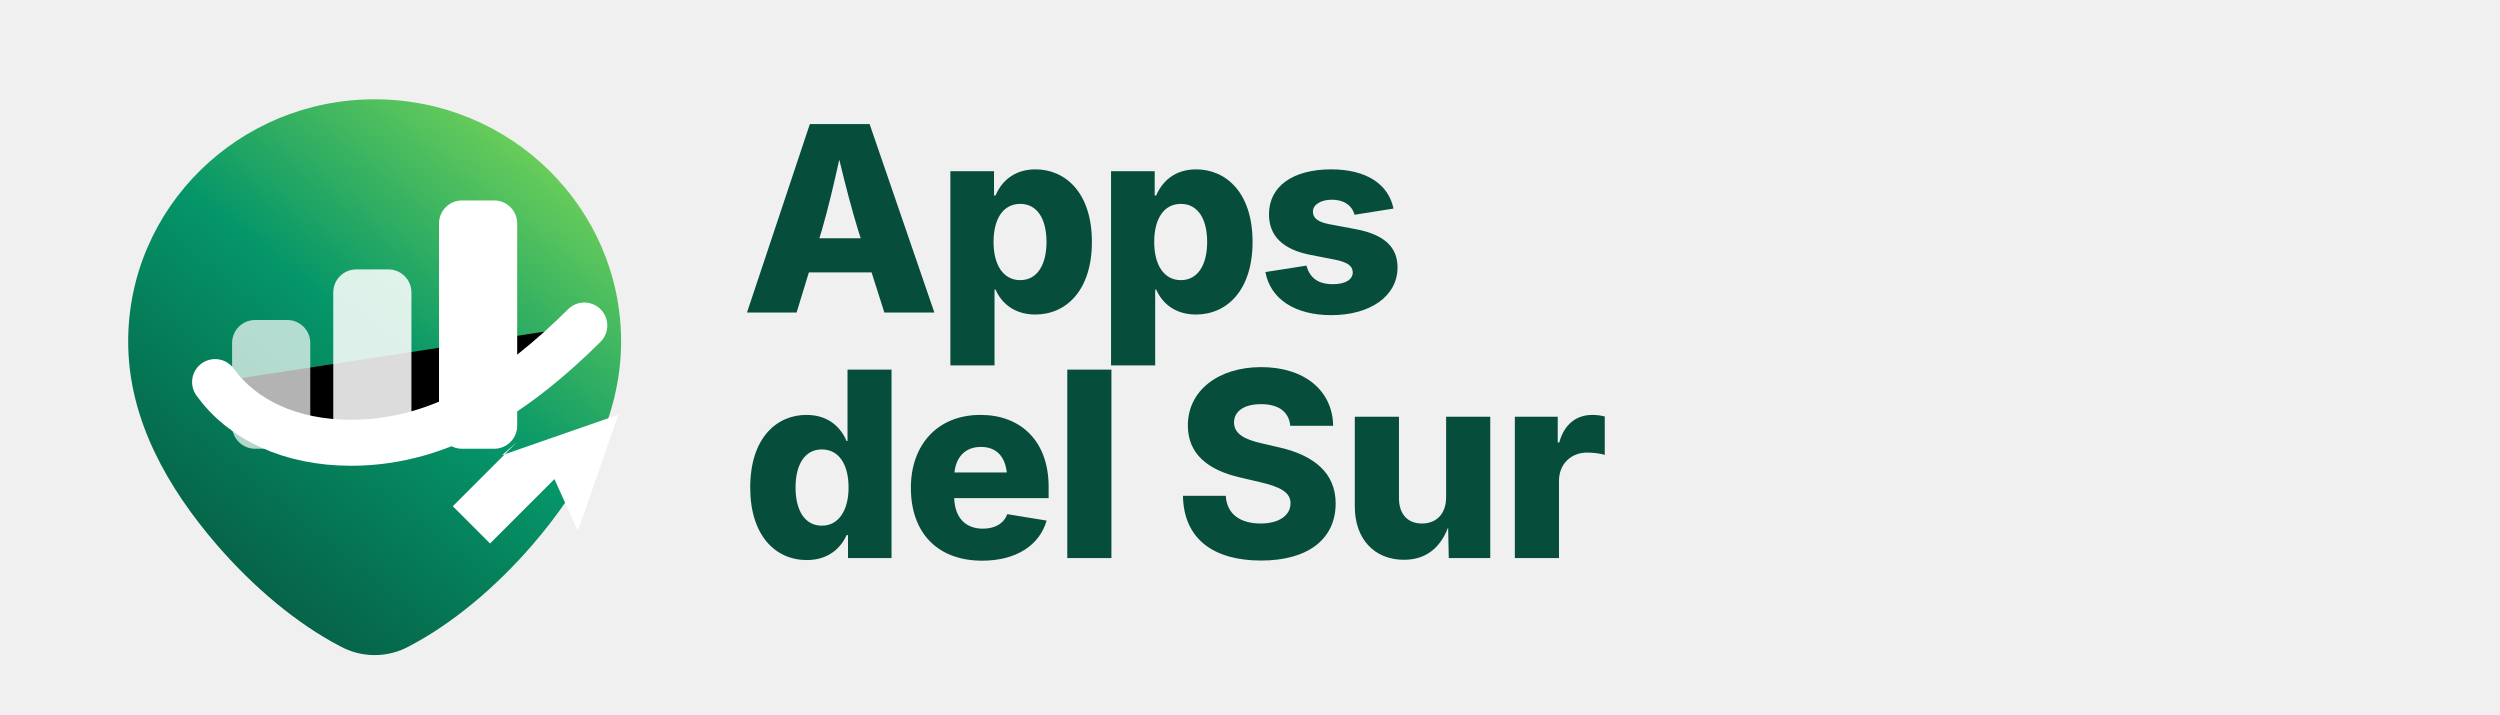
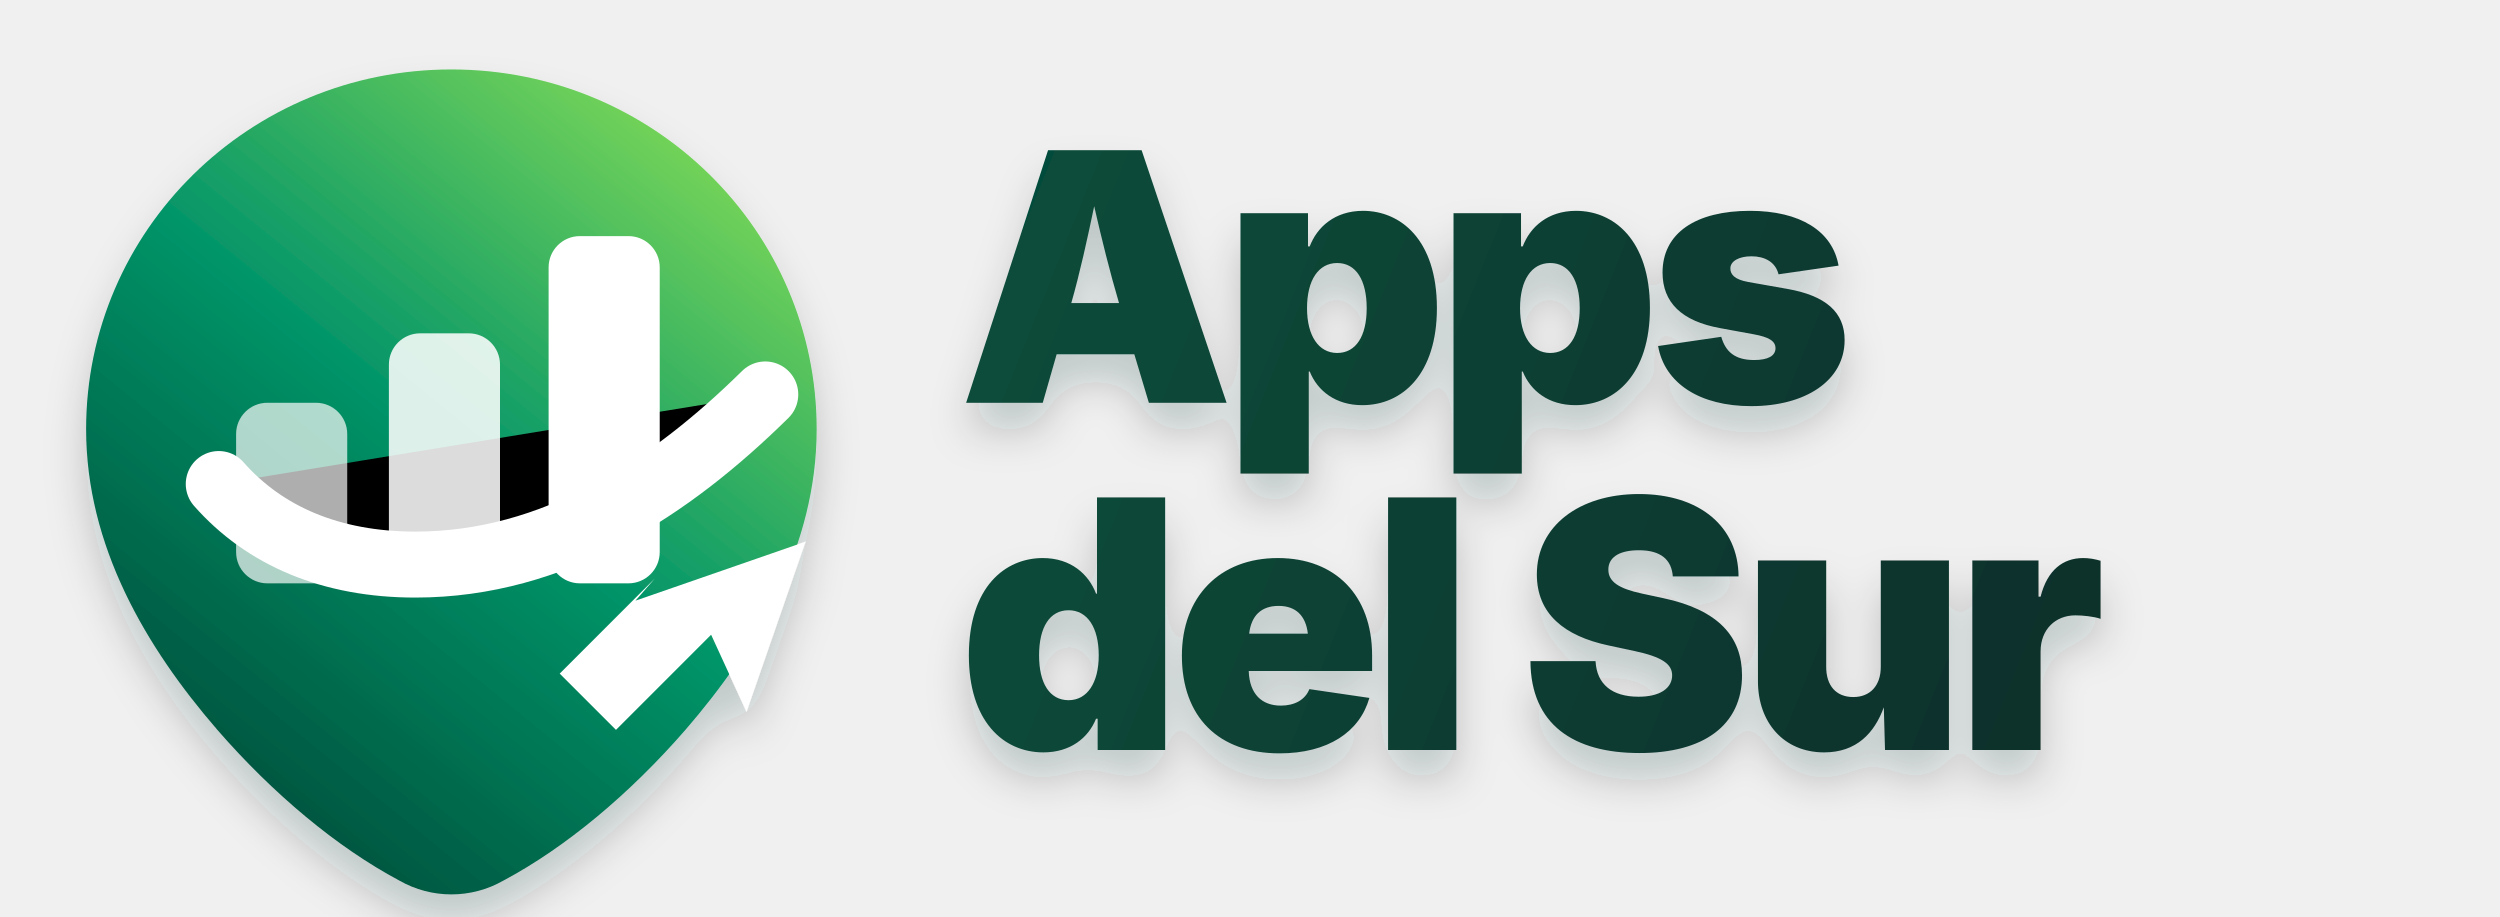
- <svg xmlns="http://www.w3.org/2000/svg" viewBox="0 0 560 160" role="img" aria-labelledby="title desc">
+ <svg xmlns="http://www.w3.org/2000/svg" viewBox="0 0 360 132" role="img" aria-labelledby="title desc">
  <defs>
-     <linearGradient id="g" x1="30" y1="138" x2="122" y2="24" gradientUnits="userSpaceOnUse">
+     <linearGradient id="mark" x1="22" y1="111" x2="100" y2="15" gradientUnits="userSpaceOnUse">
      <stop stop-color="#064E3B" />
-       <stop offset="0.56" stop-color="#059669" />
+       <stop offset=".52" stop-color="#059669" />
      <stop offset="1" stop-color="#7ED957" />
    </linearGradient>
+     <linearGradient id="text" x1="136" y1="32" x2="318" y2="105" gradientUnits="userSpaceOnUse">
+       <stop stop-color="#064E3B" />
+       <stop offset="1" stop-color="#0F2D2A" />
+     </linearGradient>
+     <filter id="shadow" x="-15%" y="-18%" width="130%" height="140%" color-interpolation-filters="sRGB">
+       <feDropShadow dx="0" dy="4" stdDeviation="3" flood-color="#03241F" flood-opacity=".2" />
+     </filter>
  </defs>
-   <g transform="translate(18 14) scale(1.03)">
-     <path d="M64 8c29.6 0 53.6 23.6 53.6 52.7 0 17.1-8.8 32-19.2 44.1-8.1 9.4-17.6 17.3-26.8 22.1a15.6 15.6 0 0 1-15.2 0c-9.2-4.8-18.7-12.7-26.8-22.1C19.2 92.7 10.4 77.8 10.4 60.7 10.4 31.6 34.4 8 64 8Z" fill="url(#g)" />
-     <path d="M29.3 69.5c5.9 8.2 16.4 13.2 29.6 13.2 20.1 0 36.6-11.5 50.7-25.5" stroke="#fff" stroke-width="10" stroke-linecap="round" />
-     <path d="M91.7 85.4 117 76.6l-8.8 25.3-5.1-11.3-14 14-8.1-8.1 14-14-3.3 2.9Z" fill="#fff" />
-     <rect x="33" y="56" width="17" height="28" rx="5" fill="#fff" opacity=".7" />
-     <rect x="55" y="45" width="17" height="39" rx="5" fill="#fff" opacity=".86" />
-     <rect x="78" y="30" width="17" height="54" rx="5" fill="#fff" />
+   <g filter="url(#shadow)">
+     <path d="M65 10c29.1 0 52.6 23.2 52.6 51.8 0 16.8-8.6 31.4-18.9 43.3-8 9.2-17.2 16.9-26.2 21.7a15.1 15.1 0 0 1-15 0c-9-4.8-18.2-12.5-26.2-21.7-10.3-11.9-18.9-26.5-18.9-43.3C12.4 33.2 35.9 10 65 10Z" fill="url(#mark)" />
+     <path d="M31.5 69.7c6.6 7.5 16.2 11.6 28.3 11.6 20 0 36.7-11 50.4-24.5" stroke="#fff" stroke-width="9.5" stroke-linecap="round" />
+     <rect x="34" y="58" width="16" height="26" rx="4.5" fill="#fff" opacity=".68" />
+     <rect x="56" y="48" width="16" height="36" rx="4.5" fill="#fff" opacity=".86" />
+     <rect x="79" y="34" width="16" height="50" rx="4.5" fill="#fff" />
+     <path d="M91.5 86.5 116 78l-8.5 24.5-5.1-11.1-13.7 13.7-8.1-8.1 13.7-13.7-2.8 3.2Z" fill="#fff" />
  </g>
-   <text x="166" y="70" fill="#064E3B" font-family="Inter, ui-sans-serif, system-ui, -apple-system, BlinkMacSystemFont, Segoe UI, sans-serif" font-size="58" font-weight="800" letter-spacing="-1">Apps</text>
-   <text x="166" y="125" fill="#064E3B" font-family="Inter, ui-sans-serif, system-ui, -apple-system, BlinkMacSystemFont, Segoe UI, sans-serif" font-size="58" font-weight="800" letter-spacing="-1">del Sur</text>
+   <g filter="url(#shadow)">
+     <text x="138" y="58" fill="url(#text)" font-family="Inter, ui-sans-serif, system-ui, -apple-system, BlinkMacSystemFont, Segoe UI, sans-serif" font-size="50" font-weight="850" letter-spacing="-1.6">Apps</text>
+     <text x="138" y="108" fill="url(#text)" font-family="Inter, ui-sans-serif, system-ui, -apple-system, BlinkMacSystemFont, Segoe UI, sans-serif" font-size="50" font-weight="850" letter-spacing="-1.6">del Sur</text>
+   </g>
</svg>
